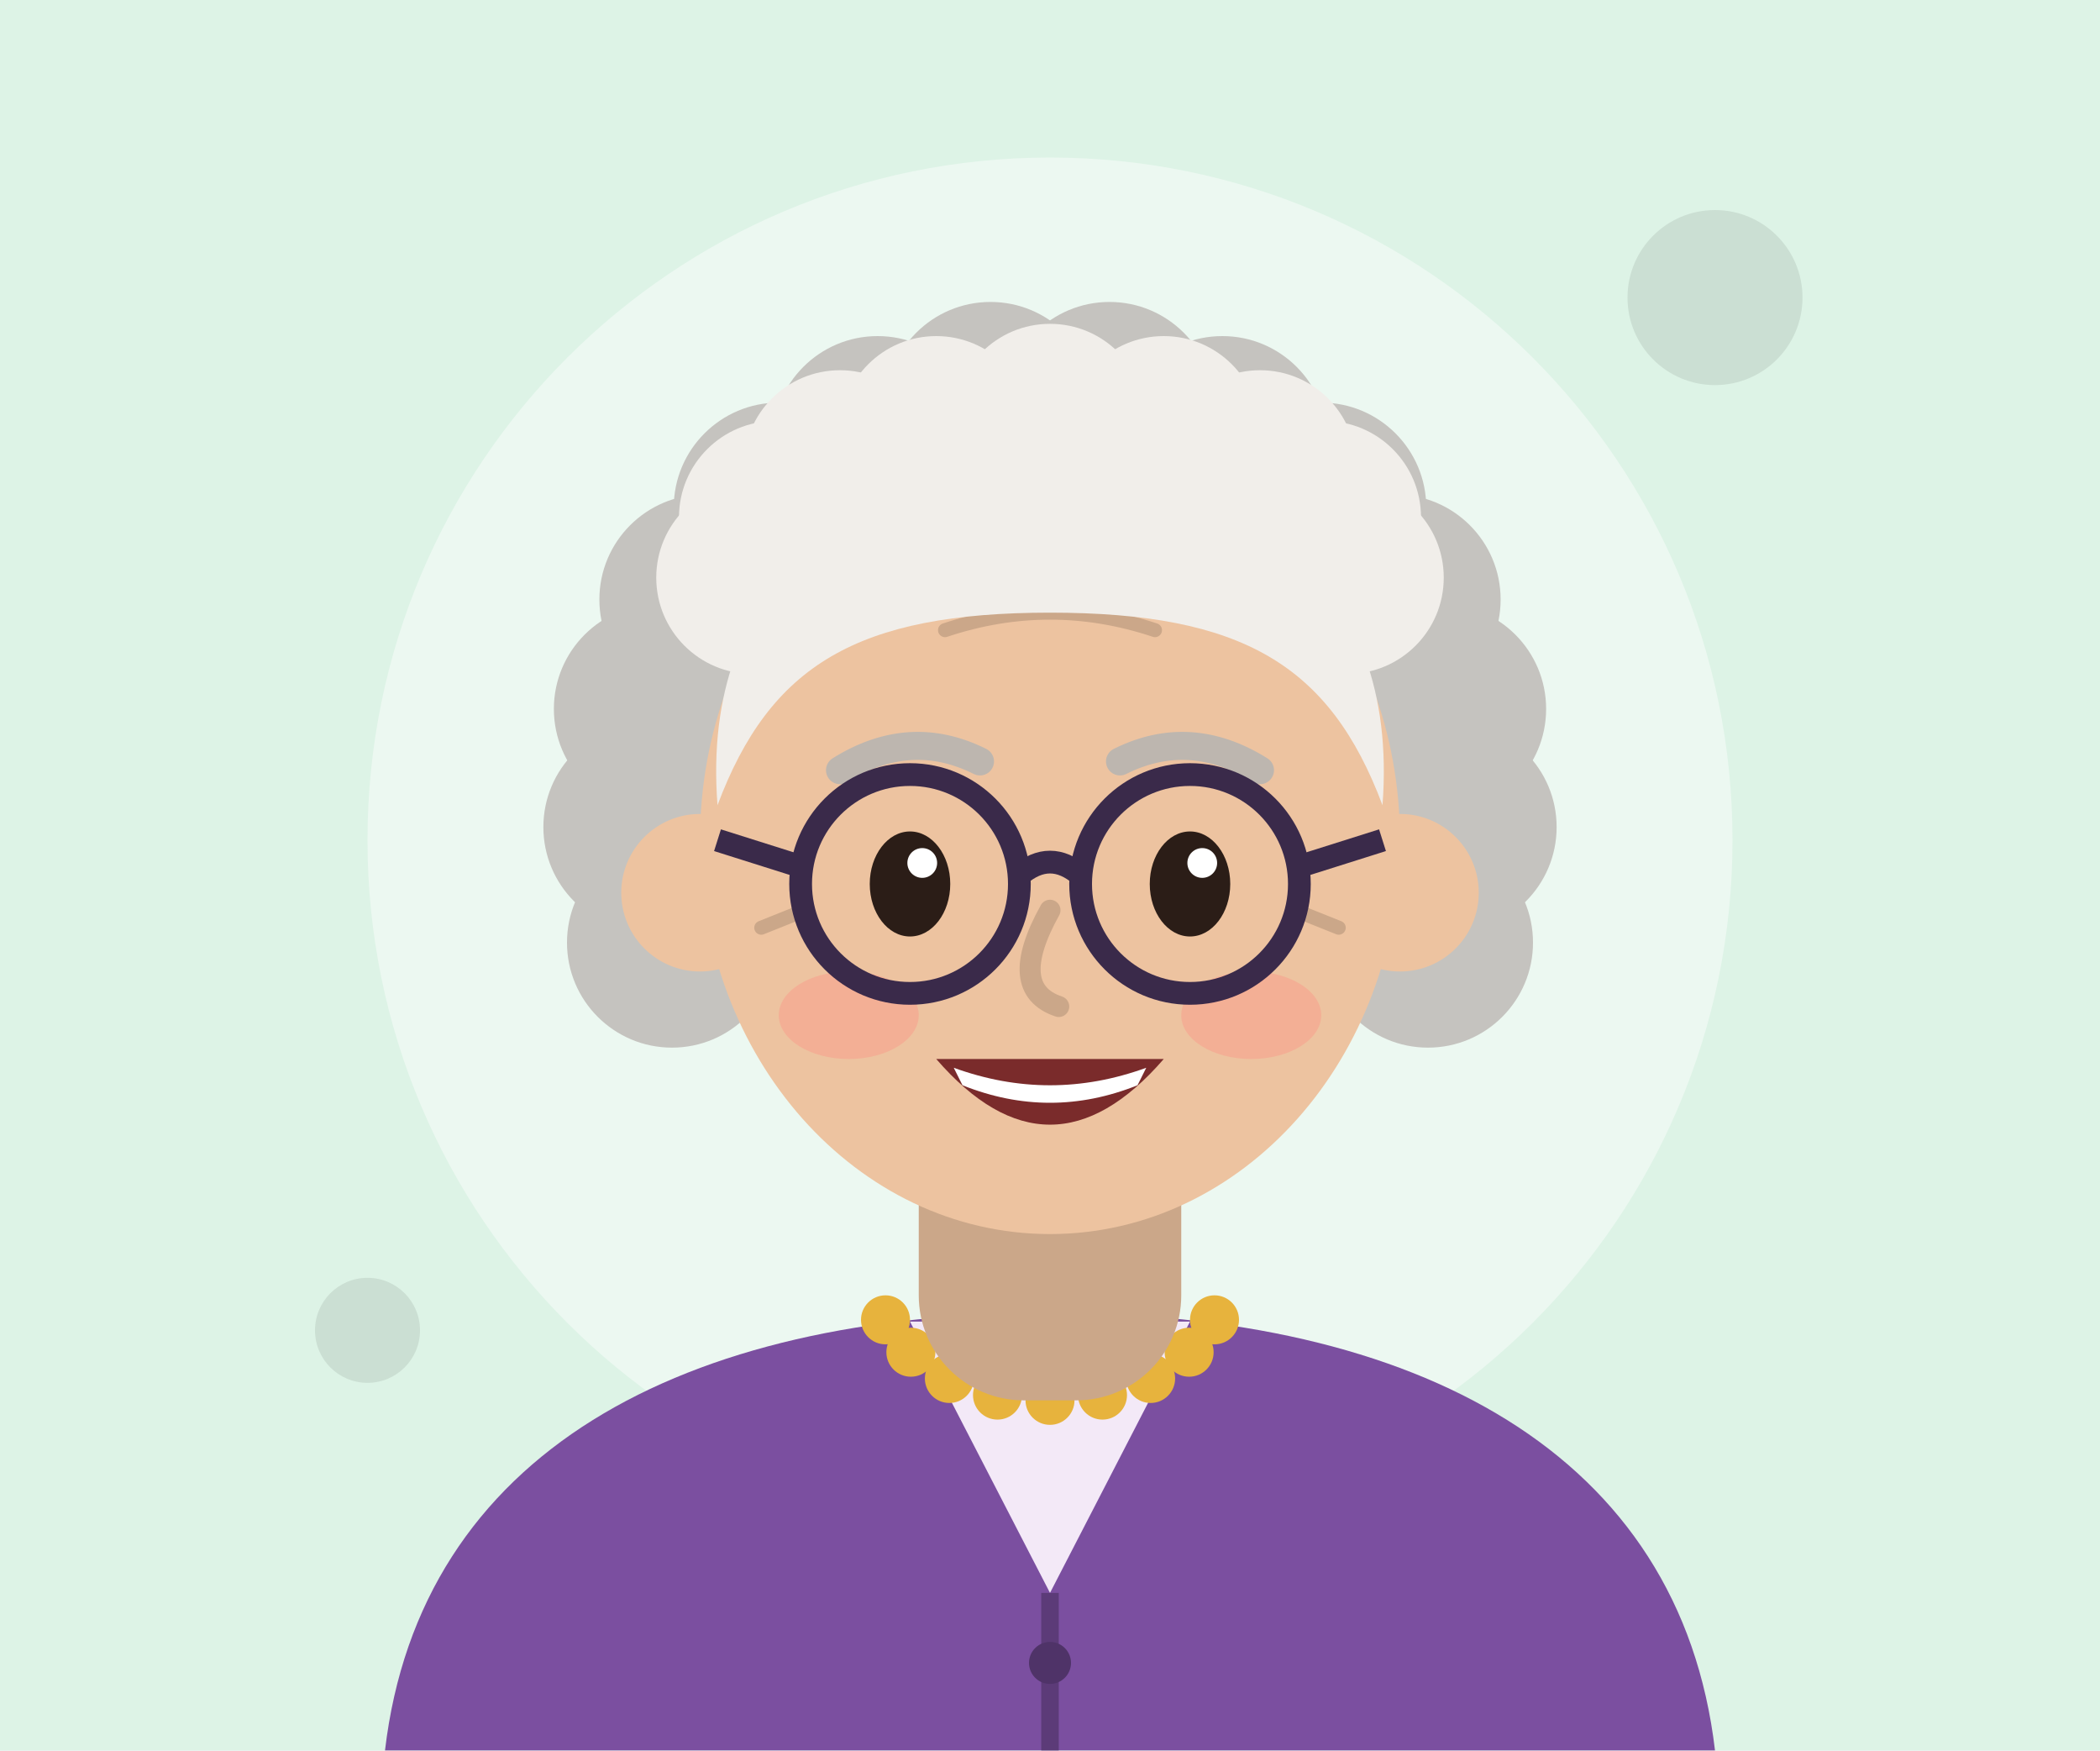
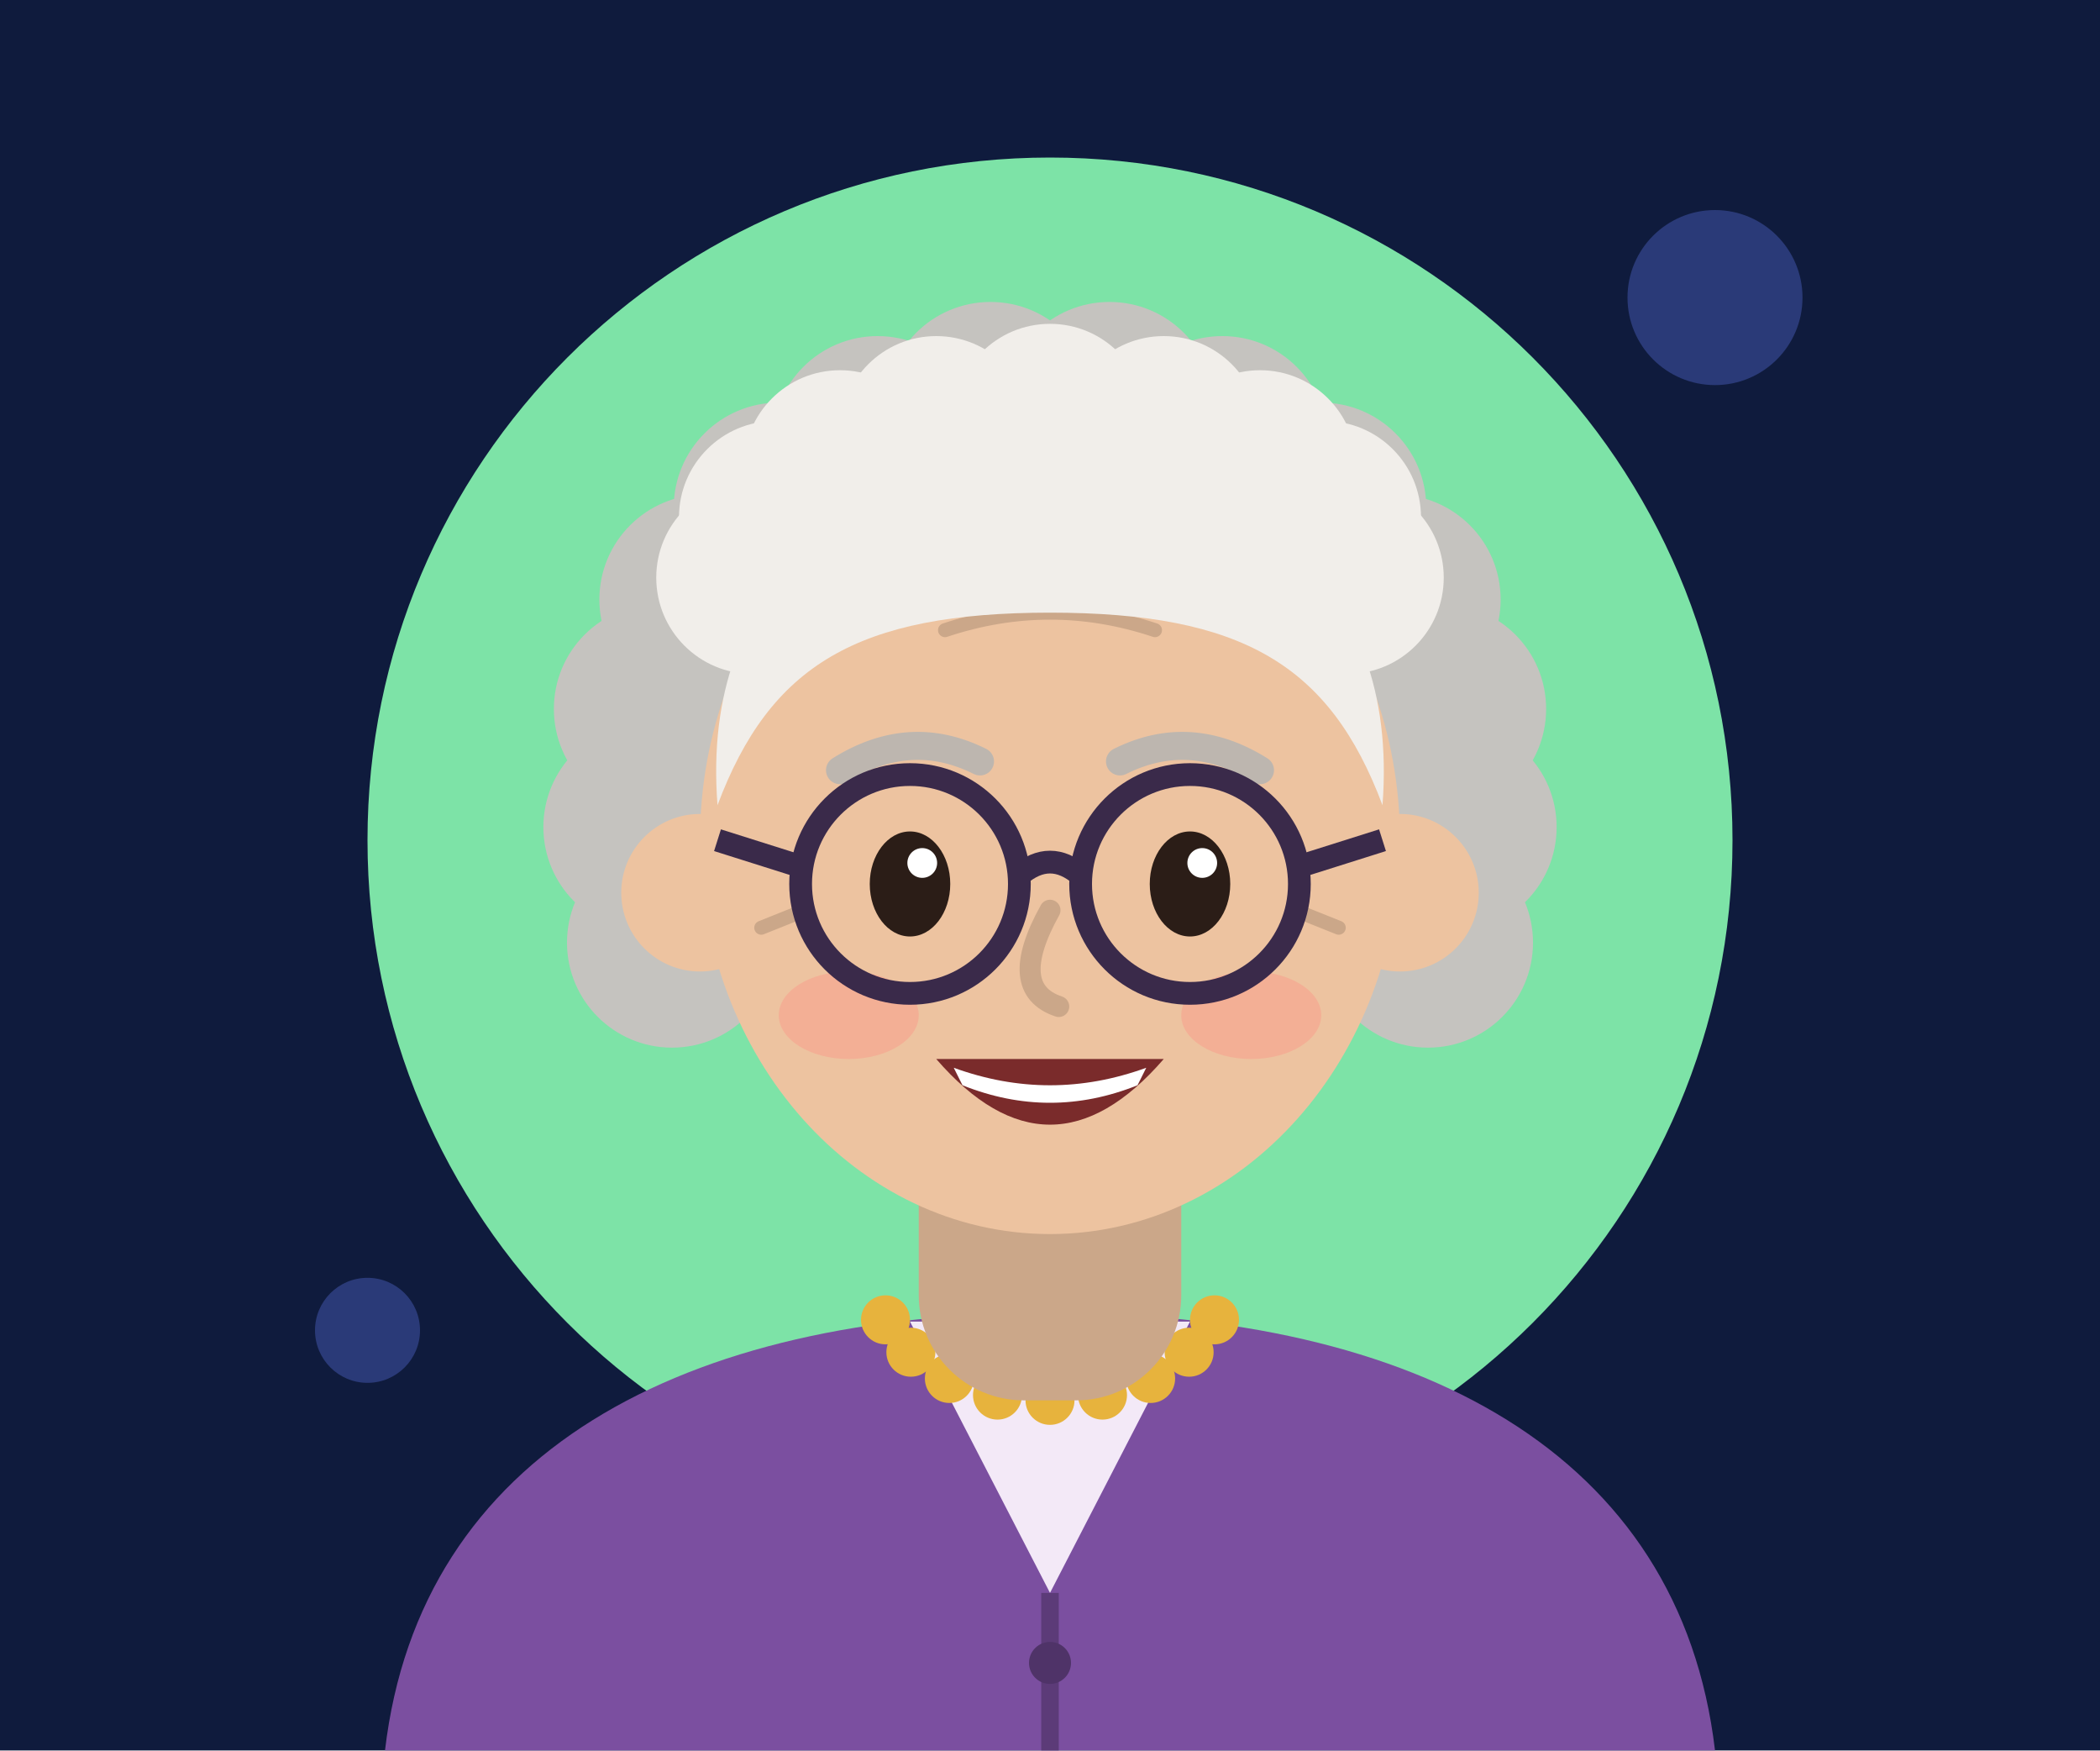
<svg xmlns="http://www.w3.org/2000/svg" viewBox="0 0 240 200" role="img" aria-label="Savta Rivka">
-   <rect width="240" height="200" fill="#DDF3E6" />
-   <circle cx="120" cy="96" r="78" fill="#ECF8F1" />
-   <circle cx="196" cy="34" r="10" fill="#CBDFD3" />
-   <circle cx="42" cy="152" r="6" fill="#CBDFD3" />
+   <rect width="240" height="200" fill="#0F1B3D" />
+   <circle cx="120" cy="96" r="78" fill="#7DE3A7" />
+   <circle cx="196" cy="34" r="10" fill="#2A3A78" />
+   <circle cx="42" cy="152" r="6" fill="#2A3A78" />
  <circle cx="76.8" cy="107.7" r="12.0" fill="#C5C3BF" />
  <circle cx="74.1" cy="94.5" r="12.0" fill="#C5C3BF" />
  <circle cx="75.3" cy="81.0" r="12.0" fill="#C5C3BF" />
  <circle cx="80.5" cy="68.5" r="12.0" fill="#C5C3BF" />
  <circle cx="89.0" cy="58.0" r="12.0" fill="#C5C3BF" />
  <circle cx="100.3" cy="50.4" r="12.0" fill="#C5C3BF" />
  <circle cx="113.2" cy="46.5" r="12.0" fill="#C5C3BF" />
  <circle cx="126.8" cy="46.5" r="12.0" fill="#C5C3BF" />
  <circle cx="139.7" cy="50.4" r="12.0" fill="#C5C3BF" />
  <circle cx="151.0" cy="58.0" r="12.0" fill="#C5C3BF" />
  <circle cx="159.5" cy="68.5" r="12.0" fill="#C5C3BF" />
  <circle cx="164.7" cy="81.0" r="12.0" fill="#C5C3BF" />
  <circle cx="165.9" cy="94.5" r="12.0" fill="#C5C3BF" />
  <circle cx="163.2" cy="107.7" r="12.0" fill="#C5C3BF" />
  <path d="M44 200 C48 166 78 150 120 150 C162 150 192 166 196 200 Z" fill="#7B4FA0" />
  <path d="M104 151 L120 182 L136 151 Z" fill="#F3E9F7" />
  <path d="M120 182 L120 200" stroke="#5C3B78" stroke-width="2" />
  <circle cx="120" cy="190" r="2.4" fill="#4F3368" />
  <circle cx="138.8" cy="150.8" r="2.8" fill="#E7B33D" />
  <circle cx="135.9" cy="154.5" r="2.8" fill="#E7B33D" />
  <circle cx="131.5" cy="157.5" r="2.8" fill="#E7B33D" />
  <circle cx="126.0" cy="159.4" r="2.8" fill="#E7B33D" />
  <circle cx="120.0" cy="160.0" r="2.8" fill="#E7B33D" />
  <circle cx="114.0" cy="159.4" r="2.8" fill="#E7B33D" />
  <circle cx="108.5" cy="157.5" r="2.8" fill="#E7B33D" />
  <circle cx="104.1" cy="154.5" r="2.8" fill="#E7B33D" />
  <circle cx="101.2" cy="150.8" r="2.8" fill="#E7B33D" />
  <rect x="105" y="124" width="30" height="36" rx="12" fill="#CBA789" />
  <circle cx="80" cy="102" r="9" fill="#EDC3A0" />
  <circle cx="160" cy="102" r="9" fill="#EDC3A0" />
  <ellipse cx="120" cy="96" rx="40" ry="45" fill="#EDC3A0" />
  <ellipse cx="97" cy="116" rx="8" ry="5" fill="#FF8A80" opacity=".35" />
  <ellipse cx="143" cy="116" rx="8" ry="5" fill="#FF8A80" opacity=".35" />
  <ellipse cx="104" cy="101" rx="4.6" ry="6" fill="#2B1D17" />
  <circle cx="105.4" cy="98.6" r="1.7" fill="#FFFFFF" />
  <ellipse cx="136" cy="101" rx="4.6" ry="6" fill="#2B1D17" />
  <circle cx="137.4" cy="98.6" r="1.7" fill="#FFFFFF" />
  <path d="M96 88 Q104 83 112 87" stroke="#BDB6AF" stroke-width="3.2" fill="none" stroke-linecap="round" />
  <path d="M128 87 Q136 83 144 88" stroke="#BDB6AF" stroke-width="3.2" fill="none" stroke-linecap="round" />
  <path d="M120 104 Q115 113 121 115" stroke="#CBA789" stroke-width="2.4" fill="none" stroke-linecap="round" />
  <path d="M92 104 l-5 2 M92 99 l-5 -1 M148 104 l5 2 M148 99 l5 -1 M108 72 q12 -4 24 0" stroke="#CBA789" stroke-width="1.6" fill="none" stroke-linecap="round" />
  <path d="M107 121 Q120 136 133 121 Z" fill="#7A2B2B" />
  <path d="M109 122 Q120 126 131 122 L130 124 Q120 128 110 124 Z" fill="#FFFFFF" />
  <circle cx="86.0" cy="66.0" r="11.0" fill="#F1EEEA" />
  <circle cx="88.6" cy="59.1" r="11.0" fill="#F1EEEA" />
  <circle cx="96.0" cy="53.3" r="11.0" fill="#F1EEEA" />
  <circle cx="107.0" cy="49.4" r="11.0" fill="#F1EEEA" />
  <circle cx="120.0" cy="48.0" r="11.0" fill="#F1EEEA" />
  <circle cx="133.0" cy="49.4" r="11.0" fill="#F1EEEA" />
  <circle cx="144.0" cy="53.3" r="11.0" fill="#F1EEEA" />
  <circle cx="151.4" cy="59.1" r="11.0" fill="#F1EEEA" />
  <circle cx="154.0" cy="66.0" r="11.0" fill="#F1EEEA" />
  <path d="M82 92 C80 66 98 54 120 54 C142 54 160 66 158 92 C152 76 142 70 120 70 C98 70 88 76 82 92 Z" fill="#F1EEEA" />
  <g fill="none" stroke="#3A2A4A" stroke-width="2.6">
    <circle cx="104" cy="101" r="12.5" />
    <circle cx="136" cy="101" r="12.5" />
    <path d="M116.5 100 Q120 97 123.5 100 M91.5 99 L82 96 M148.5 99 L158 96" />
  </g>
</svg>
